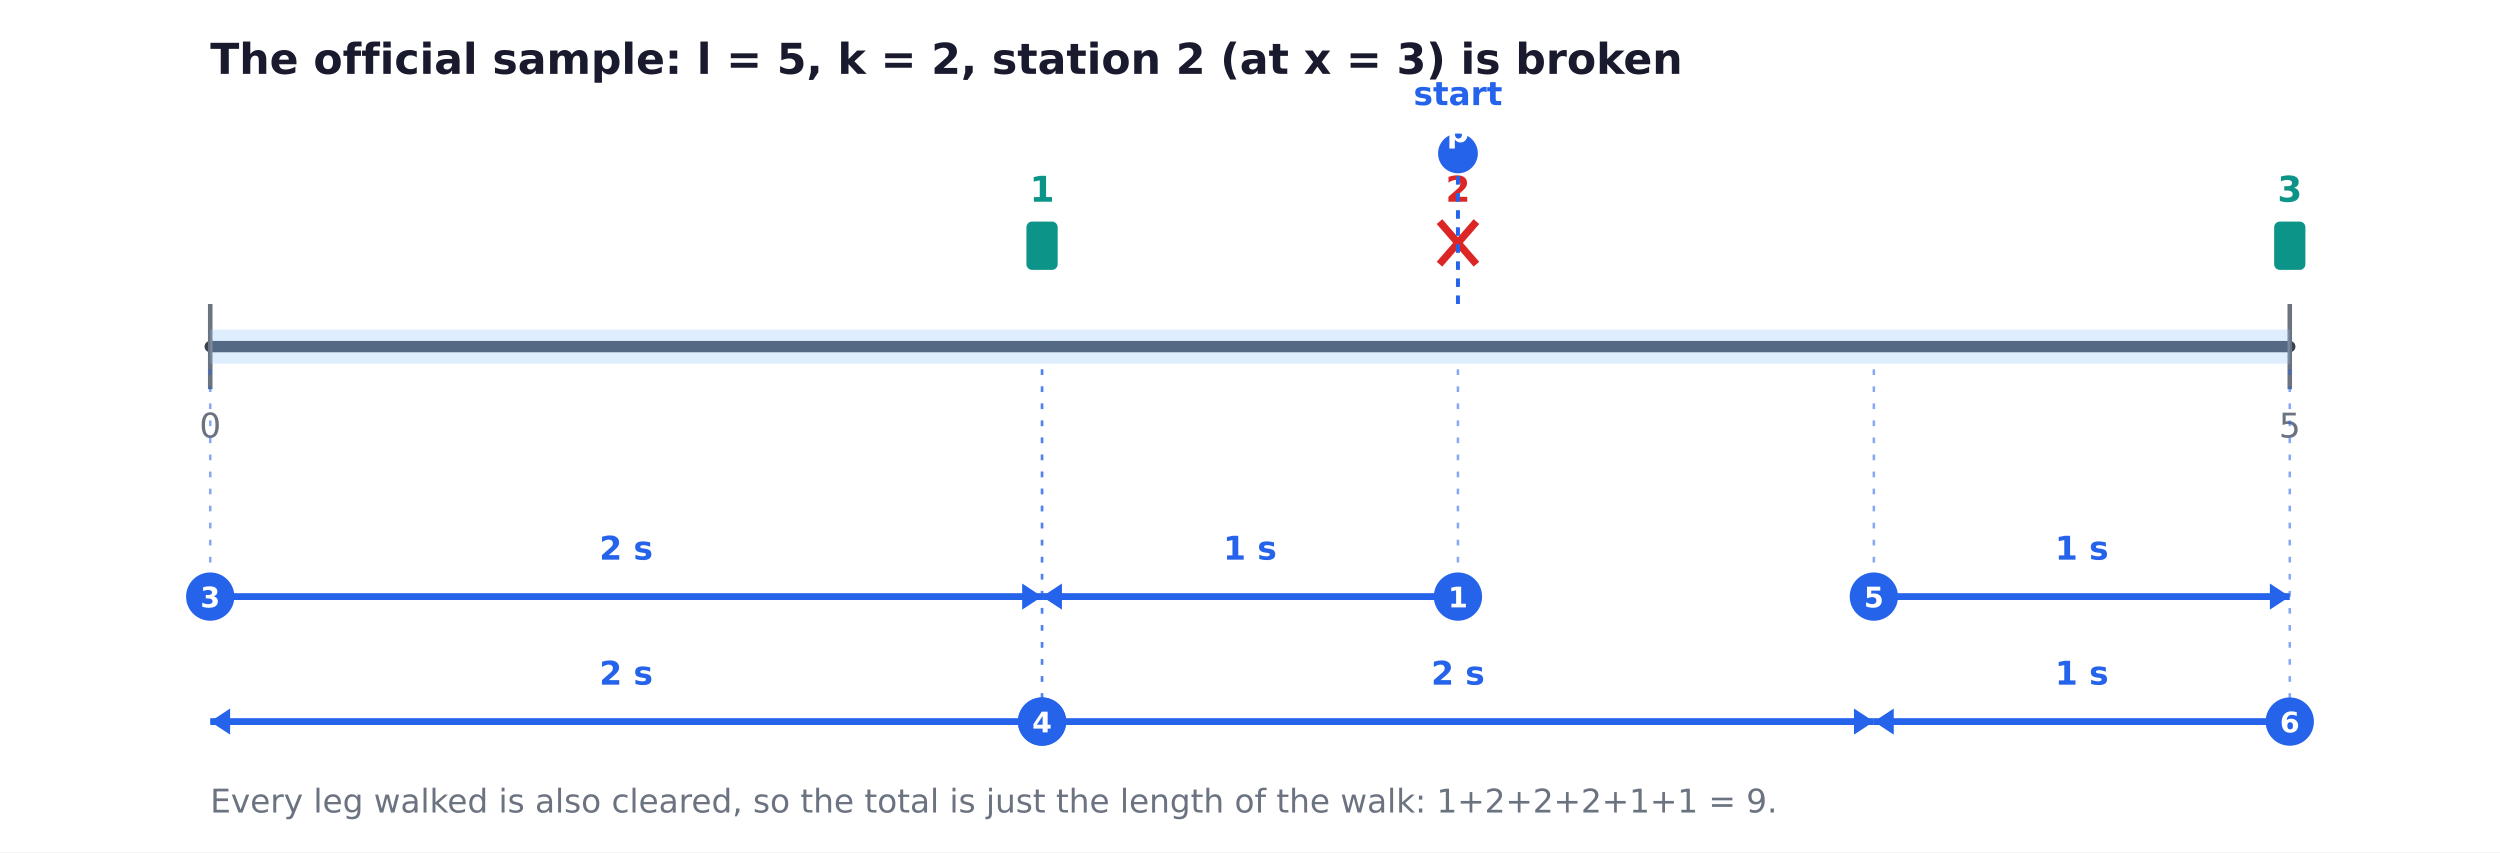
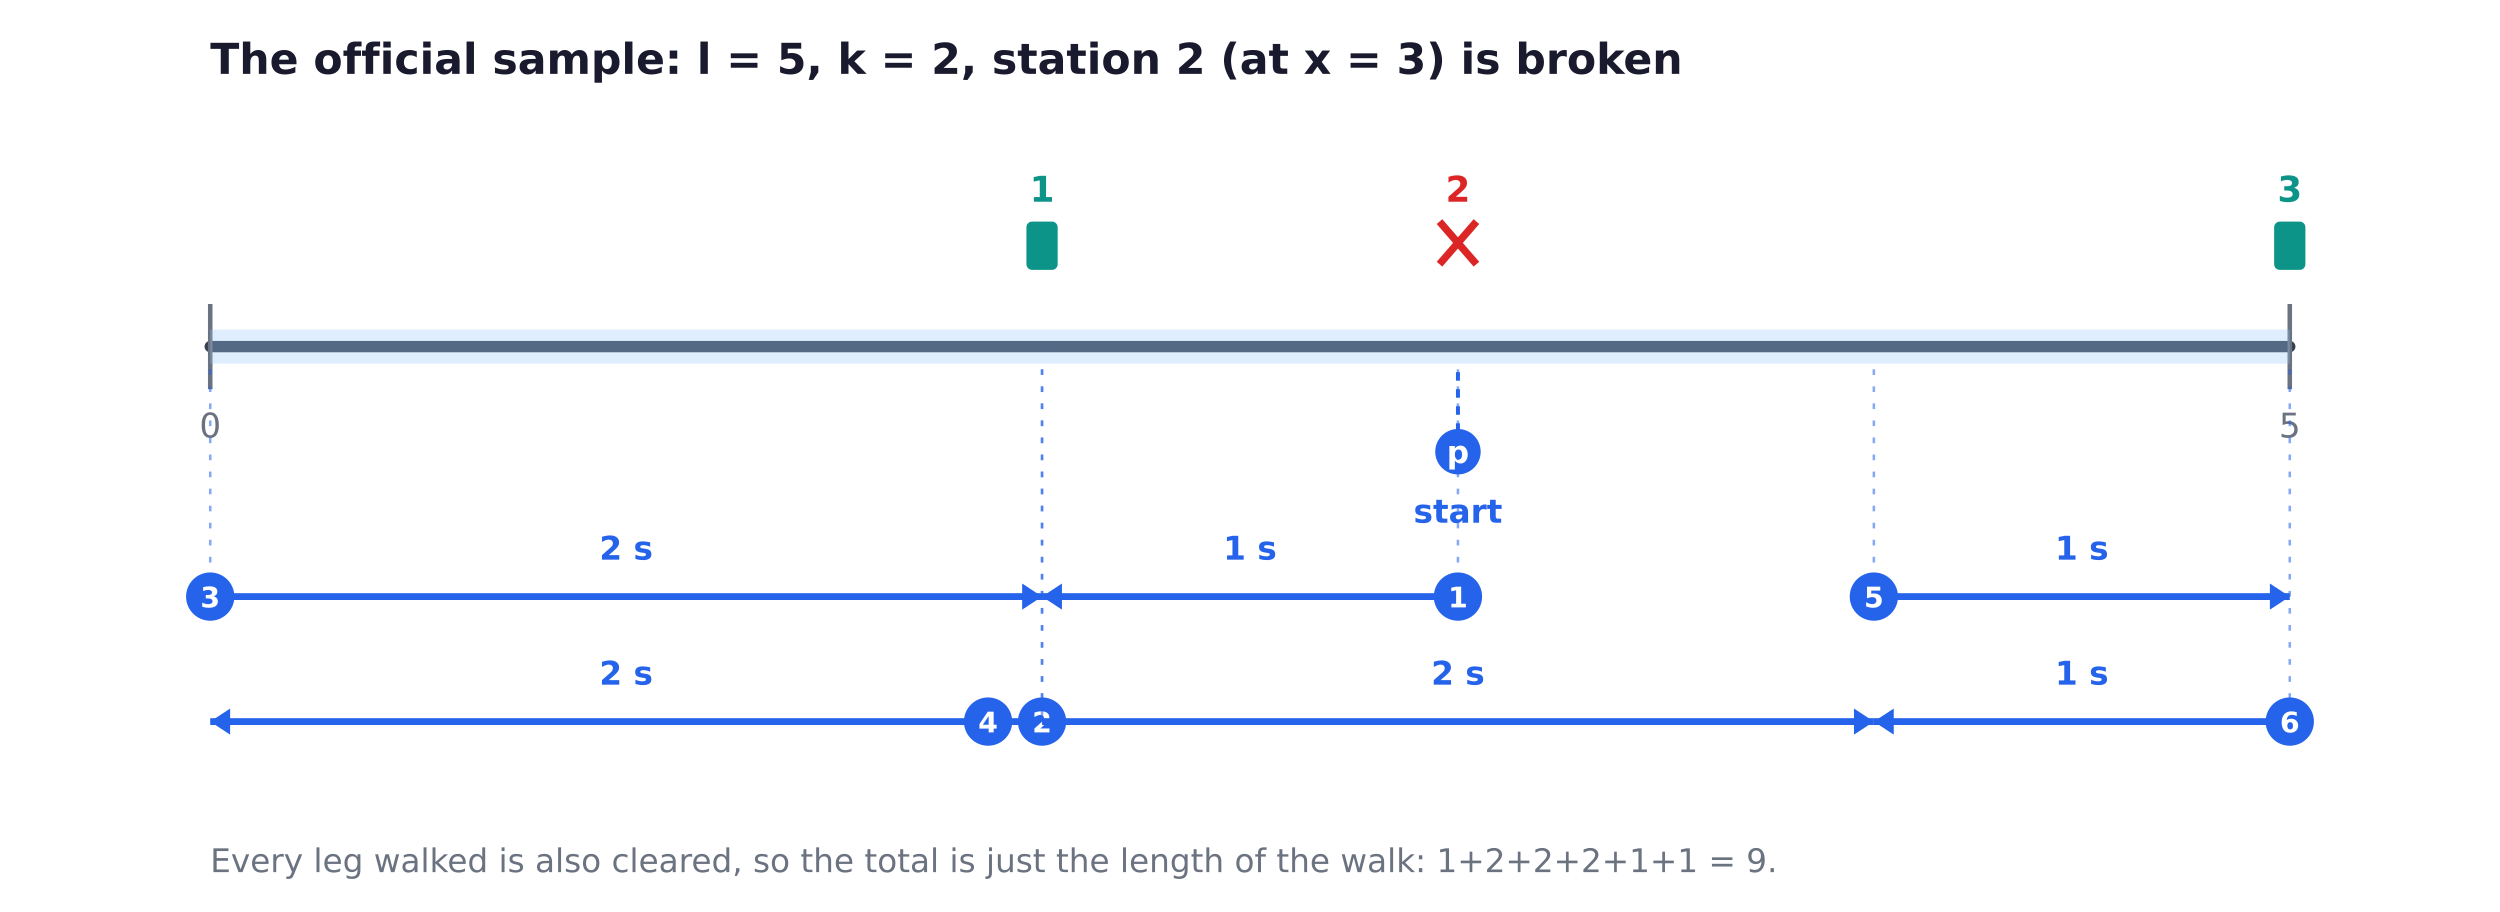
- <svg xmlns="http://www.w3.org/2000/svg" width="880" height="300" viewBox="0 0 880 300" font-family="DejaVu Sans, Helvetica, Arial, sans-serif">
-   <rect width="880" height="300" fill="#ffffff" />
+ <svg xmlns="http://www.w3.org/2000/svg" width="880" height="321.0" viewBox="0 0 880 321.0" font-family="DejaVu Sans, Helvetica, Arial, sans-serif">
+   <rect width="880" height="321.0" fill="#ffffff" />
  <text x="74.0" y="26" font-size="15" font-weight="600" fill="#1a1a2e">The official sample:  l = 5,  k = 2,  station 2 (at x = 3) is broken</text>
  <line x1="74.0" y1="122.0" x2="806.0" y2="122.0" stroke="#374151" stroke-width="4" stroke-linecap="round" />
  <line x1="74.0" y1="107.0" x2="74.0" y2="137.0" stroke="#6b7280" stroke-width="1.6" />
  <text x="74.0" y="154.0" font-size="12" fill="#6b7280" text-anchor="middle">0</text>
  <line x1="806.0" y1="107.0" x2="806.0" y2="137.0" stroke="#6b7280" stroke-width="1.6" />
  <text x="806.0" y="154.0" font-size="12" fill="#6b7280" text-anchor="middle">5</text>
  <rect x="74.0" y="116.0" width="292.8" height="12" fill="#93c5fd" opacity="0.30" />
  <rect x="366.8" y="116.0" width="439.2" height="12" fill="#93c5fd" opacity="0.30" />
  <rect x="361.3" y="78.0" width="11" height="17" rx="2" fill="#0d9488" />
  <text x="366.8" y="71.0" font-size="12.5" font-weight="700" fill="#0d9488" text-anchor="middle">1</text>
  <line x1="506.7" y1="78.0" x2="519.7" y2="93.0" stroke="#dc2626" stroke-width="2.6" />
  <line x1="506.7" y1="93.0" x2="519.7" y2="78.0" stroke="#dc2626" stroke-width="2.6" />
  <text x="513.2" y="71.0" font-size="12.5" font-weight="700" fill="#dc2626" text-anchor="middle">2</text>
  <rect x="800.5" y="78.0" width="11" height="17" rx="2" fill="#0d9488" />
  <text x="806.0" y="71.0" font-size="12.5" font-weight="700" fill="#0d9488" text-anchor="middle">3</text>
-   <line x1="513.2" y1="107.0" x2="513.2" y2="62.0" stroke="#2563eb" stroke-width="1.4" stroke-dasharray="3 3" />
-   <circle cx="513.2" cy="54.0" r="7" fill="#2563eb" />
-   <text x="513.2" y="50.0" font-size="11" font-weight="700" fill="#ffffff" text-anchor="middle">p</text>
-   <text x="513.2" y="37.0" font-size="11.5" font-weight="700" fill="#2563eb" text-anchor="middle">start</text>
+   <line x1="513.2" y1="131.0" x2="513.2" y2="152.0" stroke="#2563eb" stroke-width="1.4" stroke-dasharray="3 3" />
+   <circle cx="513.2" cy="159.0" r="8" fill="#2563eb" />
+   <text x="513.2" y="163.0" font-size="11" font-weight="700" fill="#ffffff" text-anchor="middle">p</text>
+   <text x="513.2" y="184.0" font-size="11.5" font-weight="700" fill="#2563eb" text-anchor="middle">start</text>
  <line x1="513.2" y1="130.0" x2="513.2" y2="210.0" stroke="#2563eb" stroke-width="0.9" stroke-dasharray="2 4" opacity="0.55" />
  <line x1="513.2" y1="210.0" x2="366.8" y2="210.0" stroke="#2563eb" stroke-width="2.4" />
  <path d="M 366.8 210.0 L 373.8 205.4 L 373.8 214.6 Z" fill="#2563eb" />
  <circle cx="513.2" cy="210.0" r="8.5" fill="#2563eb" />
  <text x="513.2" y="213.8" font-size="10" font-weight="700" fill="#ffffff" text-anchor="middle">1</text>
  <text x="440.0" y="197.0" font-size="11.5" font-weight="600" fill="#2563eb" text-anchor="middle">1 s</text>
  <line x1="366.8" y1="130.0" x2="366.8" y2="254.0" stroke="#2563eb" stroke-width="0.9" stroke-dasharray="2 4" opacity="0.55" />
  <line x1="366.8" y1="254.0" x2="74.0" y2="254.0" stroke="#2563eb" stroke-width="2.4" />
  <path d="M 74.0 254.0 L 81.0 249.4 L 81.0 258.6 Z" fill="#2563eb" />
  <circle cx="366.8" cy="254.0" r="8.5" fill="#2563eb" />
  <text x="366.8" y="257.8" font-size="10" font-weight="700" fill="#ffffff" text-anchor="middle">2</text>
  <text x="220.4" y="241.0" font-size="11.5" font-weight="600" fill="#2563eb" text-anchor="middle">2 s</text>
  <line x1="74.0" y1="130.0" x2="74.0" y2="210.0" stroke="#2563eb" stroke-width="0.9" stroke-dasharray="2 4" opacity="0.55" />
  <line x1="74.0" y1="210.0" x2="366.8" y2="210.0" stroke="#2563eb" stroke-width="2.4" />
  <path d="M 366.8 210.0 L 359.8 205.4 L 359.8 214.6 Z" fill="#2563eb" />
  <circle cx="74.0" cy="210.0" r="8.5" fill="#2563eb" />
  <text x="74.0" y="213.8" font-size="10" font-weight="700" fill="#ffffff" text-anchor="middle">3</text>
  <text x="220.4" y="197.0" font-size="11.5" font-weight="600" fill="#2563eb" text-anchor="middle">2 s</text>
  <line x1="366.8" y1="130.0" x2="366.8" y2="254.0" stroke="#2563eb" stroke-width="0.9" stroke-dasharray="2 4" opacity="0.55" />
  <line x1="366.8" y1="254.0" x2="659.6" y2="254.0" stroke="#2563eb" stroke-width="2.4" />
  <path d="M 659.6 254.0 L 652.6 249.4 L 652.6 258.6 Z" fill="#2563eb" />
-   <circle cx="366.8" cy="254.0" r="8.5" fill="#2563eb" />
-   <text x="366.8" y="257.8" font-size="10" font-weight="700" fill="#ffffff" text-anchor="middle">4</text>
+   <circle cx="347.8" cy="254.0" r="8.5" fill="#2563eb" />
+   <text x="347.8" y="257.8" font-size="10" font-weight="700" fill="#ffffff" text-anchor="middle">4</text>
  <text x="513.2" y="241.0" font-size="11.5" font-weight="600" fill="#2563eb" text-anchor="middle">2 s</text>
  <line x1="659.6" y1="130.0" x2="659.6" y2="210.0" stroke="#2563eb" stroke-width="0.9" stroke-dasharray="2 4" opacity="0.55" />
  <line x1="659.6" y1="210.0" x2="806.0" y2="210.0" stroke="#2563eb" stroke-width="2.4" />
  <path d="M 806.0 210.0 L 799.0 205.4 L 799.0 214.6 Z" fill="#2563eb" />
  <circle cx="659.6" cy="210.0" r="8.5" fill="#2563eb" />
  <text x="659.6" y="213.8" font-size="10" font-weight="700" fill="#ffffff" text-anchor="middle">5</text>
  <text x="732.8" y="197.0" font-size="11.5" font-weight="600" fill="#2563eb" text-anchor="middle">1 s</text>
  <line x1="806.0" y1="130.0" x2="806.0" y2="254.0" stroke="#2563eb" stroke-width="0.9" stroke-dasharray="2 4" opacity="0.55" />
  <line x1="806.0" y1="254.0" x2="659.6" y2="254.0" stroke="#2563eb" stroke-width="2.4" />
  <path d="M 659.6 254.0 L 666.6 249.4 L 666.6 258.6 Z" fill="#2563eb" />
  <circle cx="806.0" cy="254.0" r="8.5" fill="#2563eb" />
  <text x="806.0" y="257.8" font-size="10" font-weight="700" fill="#ffffff" text-anchor="middle">6</text>
  <text x="732.8" y="241.0" font-size="11.5" font-weight="600" fill="#2563eb" text-anchor="middle">1 s</text>
-   <text x="74.0" y="286" font-size="11.5" fill="#6b7280">Every leg walked is also cleared, so the total is just the length of the walk:  1+2+2+2+1+1 = 9.</text>
+   <text x="74.0" y="307.0" font-size="11.5" fill="#6b7280">Every leg walked is also cleared, so the total is just the length of the walk: 1+2+2+2+1+1 = 9.</text>
</svg>
